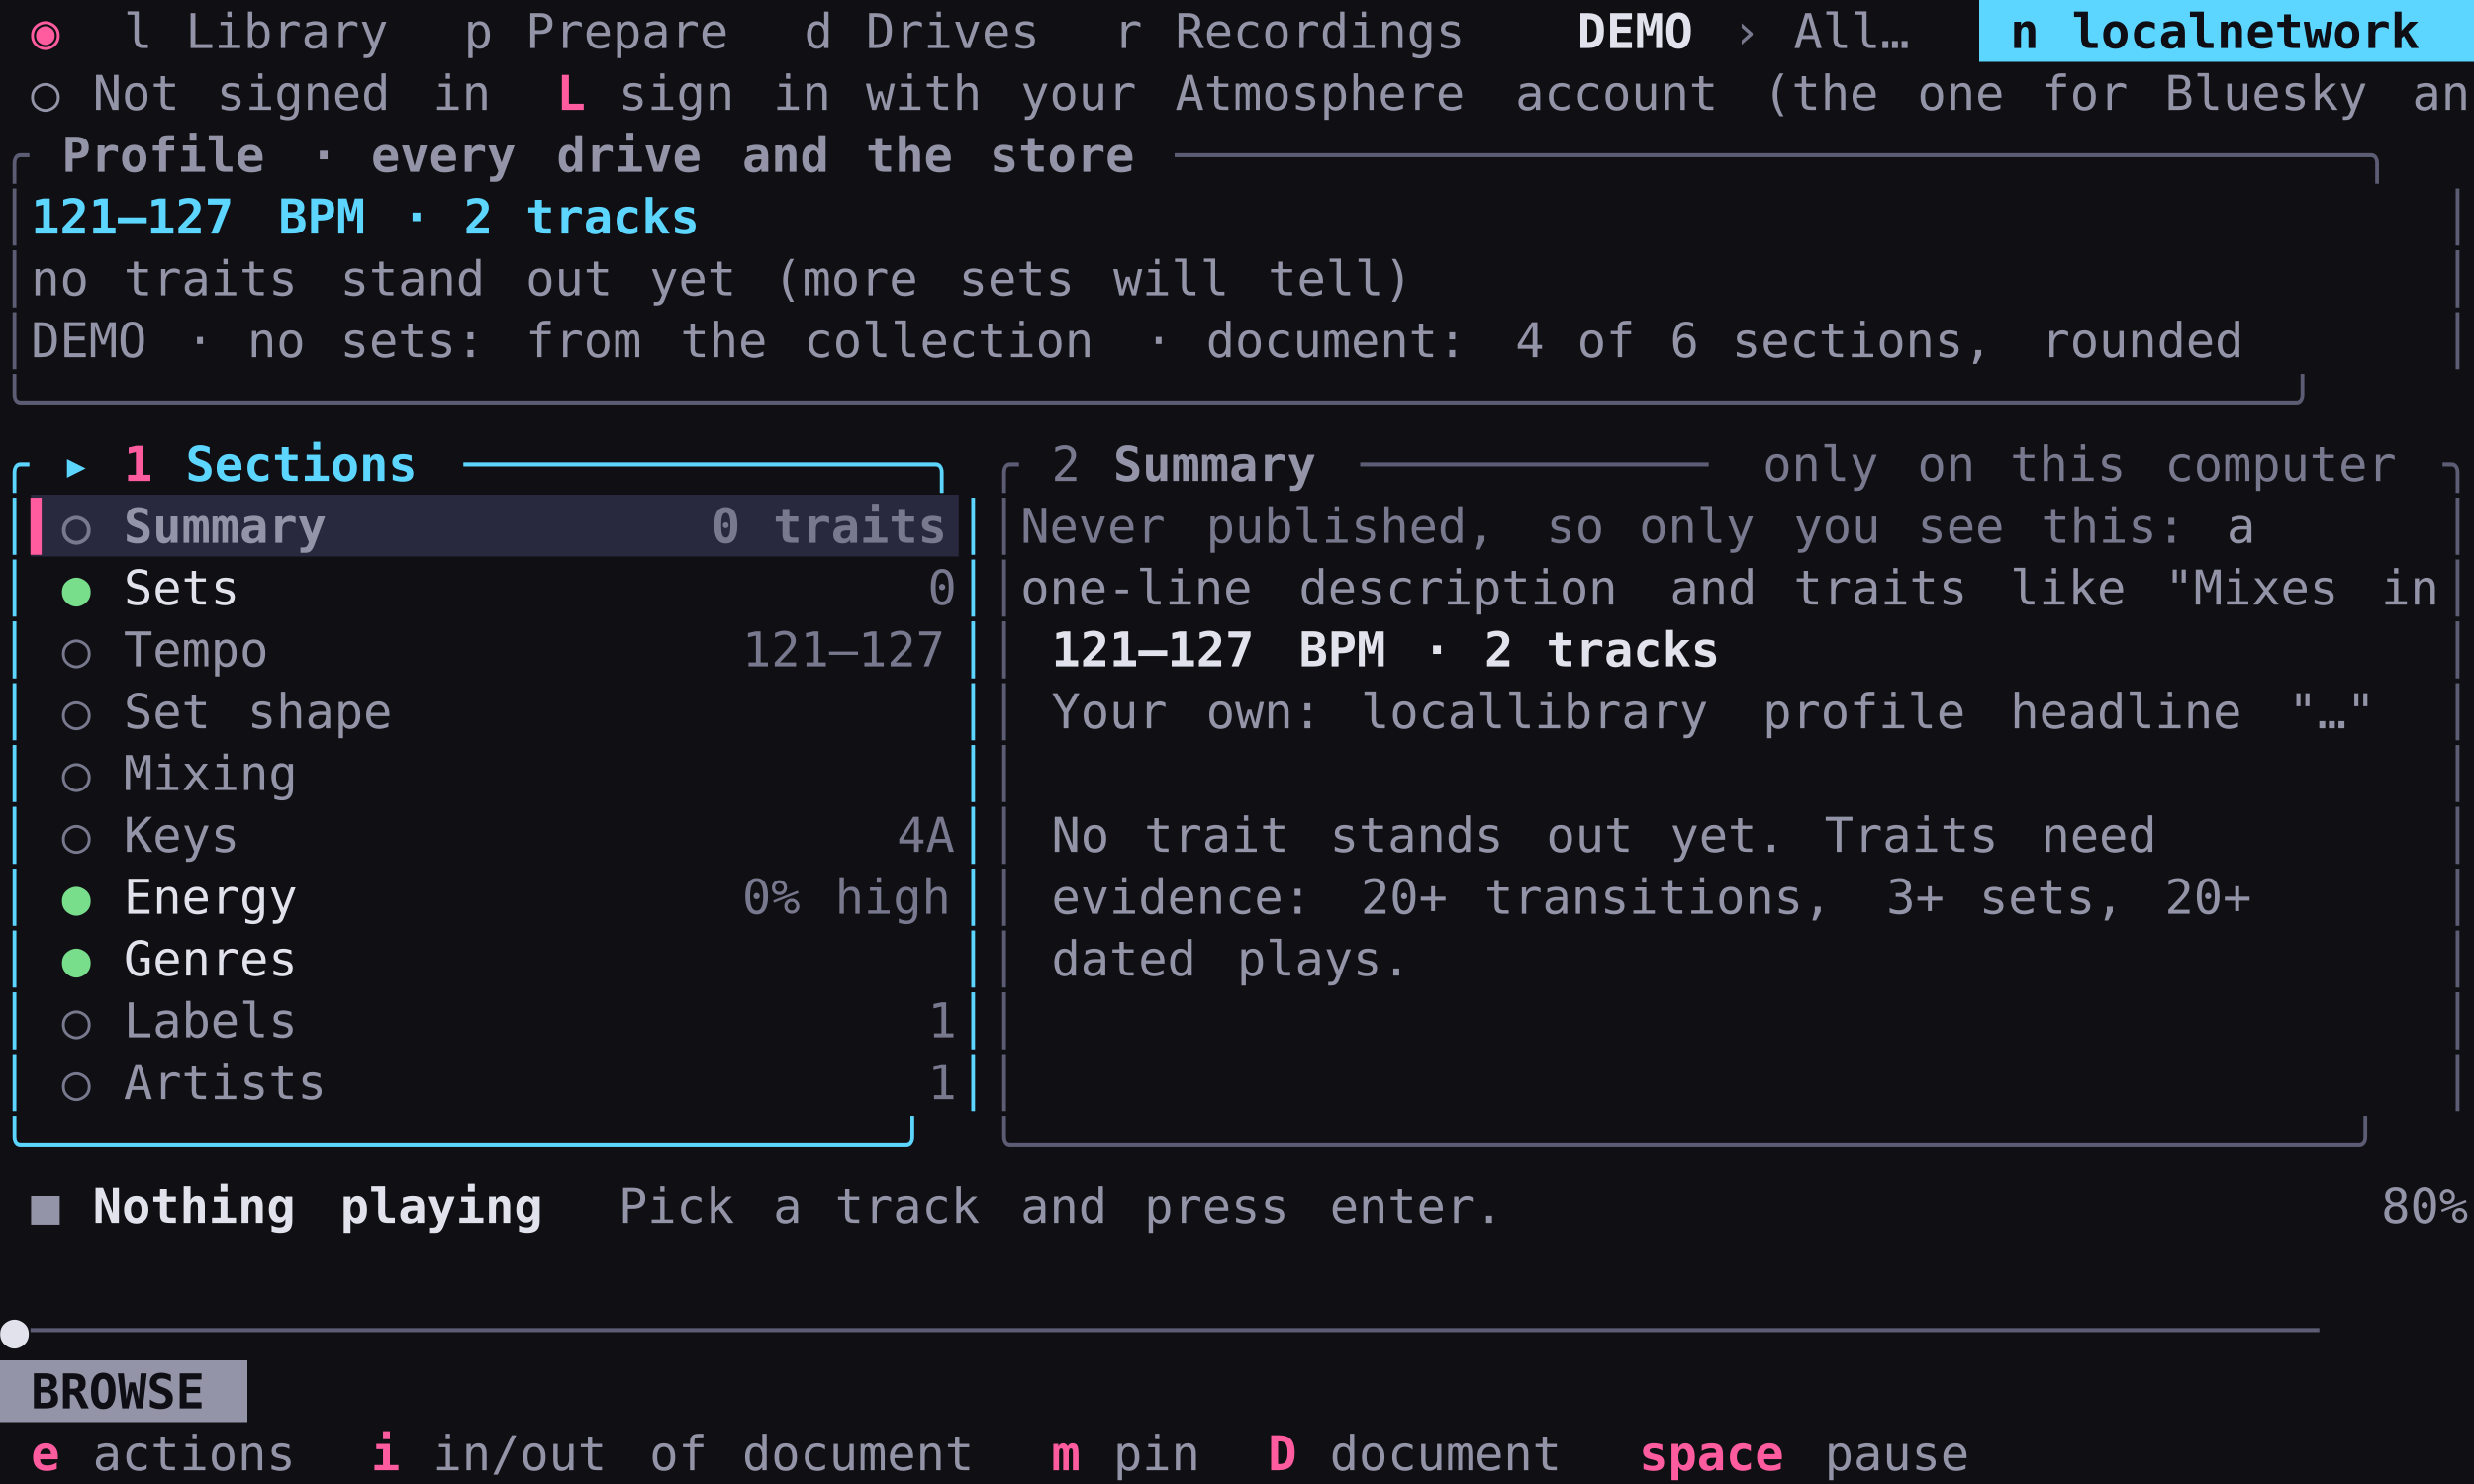
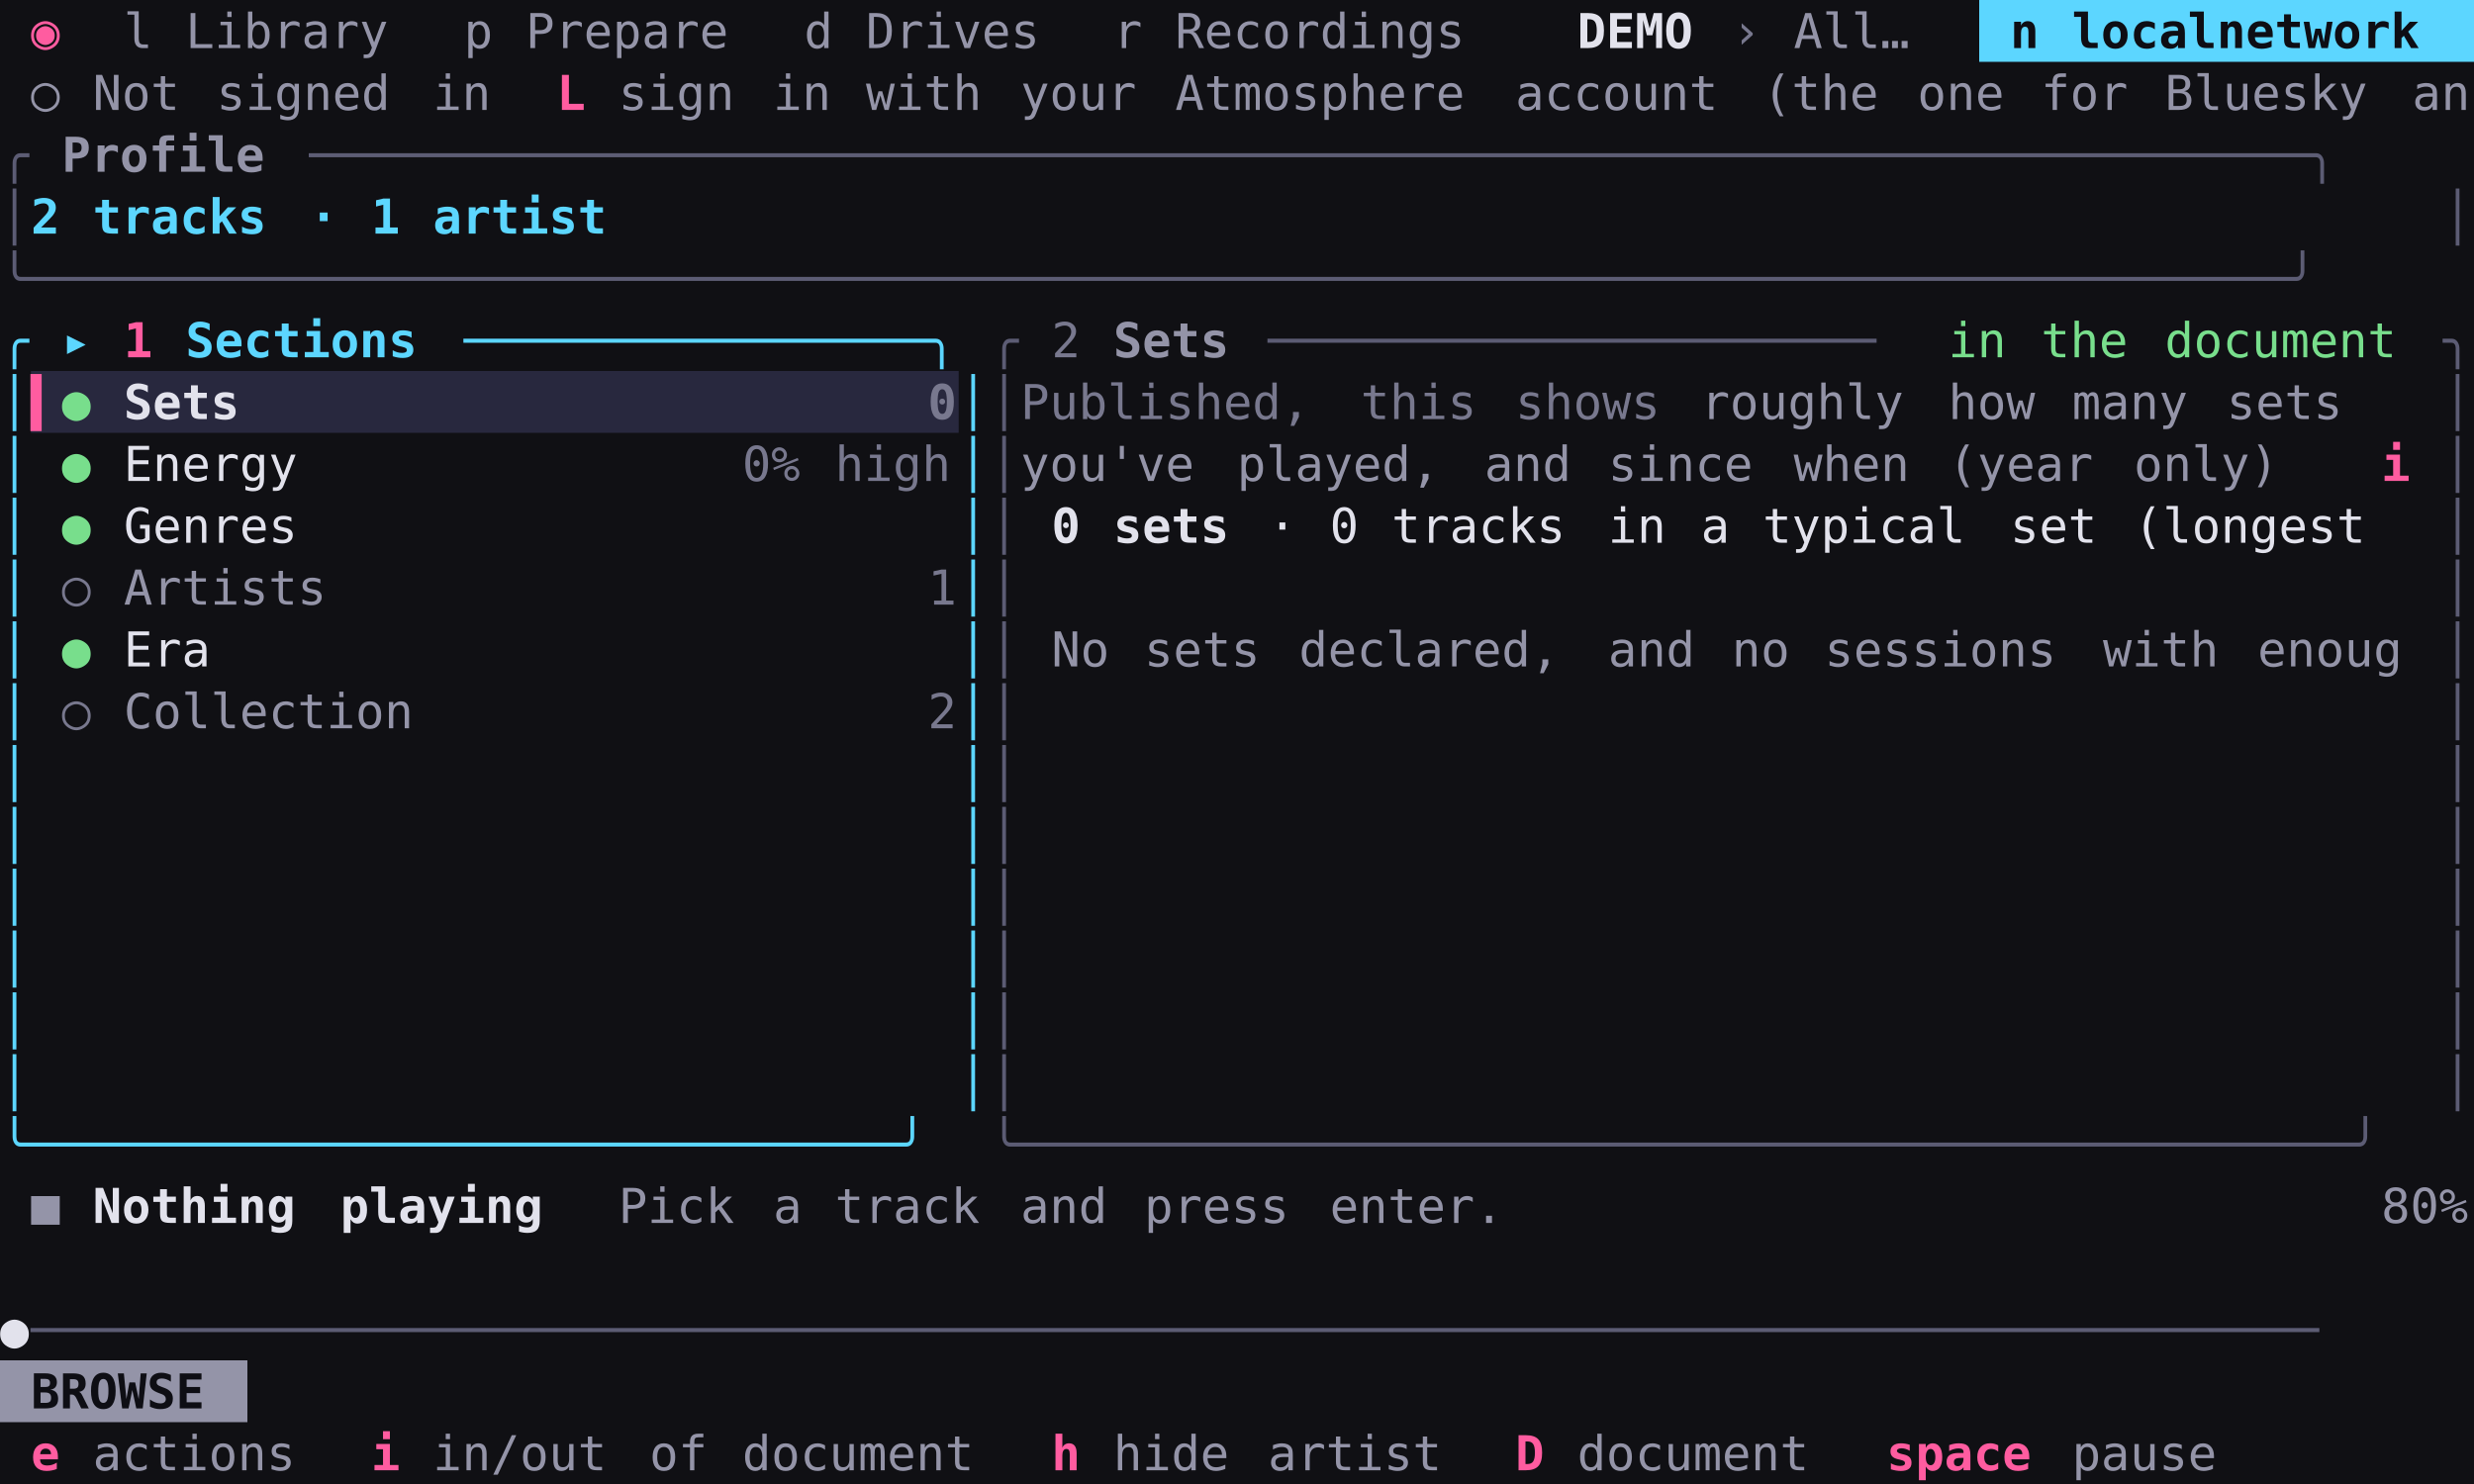
<svg xmlns="http://www.w3.org/2000/svg" viewBox="0 0 720 432" width="720" height="432" font-family="ui-monospace, Menlo, Consolas, monospace" font-size="14">
  <rect width="720" height="432" fill="#101014" />
  <rect x="576" y="0" width="144" height="18" fill="#5cd6ff" />
  <text x="9" y="14" fill="#ff5ca0" font-weight="bold">◉</text>
  <text x="36" y="14" fill="#9494a8">l</text>
  <text x="54 63 72 81 90 99 108" y="14" fill="#9494a8">Library</text>
  <text x="135" y="14" fill="#9494a8">p</text>
  <text x="153 162 171 180 189 198 207" y="14" fill="#9494a8">Prepare</text>
  <text x="234" y="14" fill="#9494a8">d</text>
  <text x="252 261 270 279 288 297" y="14" fill="#9494a8">Drives</text>
  <text x="324" y="14" fill="#9494a8">r</text>
  <text x="342 351 360 369 378 387 396 405 414 423" y="14" fill="#9494a8">Recordings</text>
  <text x="459 468 477 486" y="14" fill="#e2e2ec" font-weight="bold">DEMO</text>
  <text x="504" y="14" fill="#78788e">›</text>
  <text x="522 531 540 549" y="14" fill="#9494a8">All…</text>
  <text x="585" y="14" fill="#0e0e14" font-weight="bold">n</text>
  <text x="603 612 621 630 639 648 657 666 675 684 693 702" y="14" fill="#0e0e14" font-weight="bold">localnetwork</text>
  <text x="9" y="32" fill="#9494a8">○</text>
  <text x="27 36 45" y="32" fill="#9494a8">Not</text>
  <text x="63 72 81 90 99 108" y="32" fill="#9494a8">signed</text>
  <text x="126 135" y="32" fill="#9494a8">in</text>
  <text x="162" y="32" fill="#ff5ca0" font-weight="bold">L</text>
  <text x="180 189 198 207" y="32" fill="#9494a8">sign</text>
  <text x="225 234" y="32" fill="#9494a8">in</text>
  <text x="252 261 270 279" y="32" fill="#9494a8">with</text>
  <text x="297 306 315 324" y="32" fill="#9494a8">your</text>
  <text x="342 351 360 369 378 387 396 405 414 423" y="32" fill="#9494a8">Atmosphere</text>
  <text x="441 450 459 468 477 486 495" y="32" fill="#9494a8">account</text>
  <text x="513 522 531 540" y="32" fill="#9494a8">(the</text>
  <text x="558 567 576" y="32" fill="#9494a8">one</text>
  <text x="594 603 612" y="32" fill="#9494a8">for</text>
  <text x="630 639 648 657 666 675 684" y="32" fill="#9494a8">Bluesky</text>
  <text x="702 711" y="32" fill="#9494a8">an</text>
  <text x="0" y="50" fill="#5c5c74">╭</text>
  <text x="18 27 36 45 54 63 72" y="50" fill="#9494a8" font-weight="bold">Profile</text>
-   <text x="90" y="50" fill="#9494a8" font-weight="bold">·</text>
-   <text x="108 117 126 135 144" y="50" fill="#9494a8" font-weight="bold">every</text>
-   <text x="162 171 180 189 198" y="50" fill="#9494a8" font-weight="bold">drive</text>
-   <text x="216 225 234" y="50" fill="#9494a8" font-weight="bold">and</text>
-   <text x="252 261 270" y="50" fill="#9494a8" font-weight="bold">the</text>
-   <text x="288 297 306 315 324" y="50" fill="#9494a8" font-weight="bold">store</text>
-   <text x="342 351 360 369 378 387 396 405 414 423 432 441 450 459 468 477 486 495 504 513 522 531 540 549 558 567 576 585 594 603 612 621 630 639 648 657 666 675 684 693 702 711" y="50" fill="#5c5c74">─────────────────────────────────────────╮</text>
+   <text x="90 99 108 117 126 135 144 153 162 171 180 189 198 207 216 225 234 243 252 261 270 279 288 297 306 315 324 333 342 351 360 369 378 387 396 405 414 423 432 441 450 459 468 477 486 495 504 513 522 531 540 549 558 567 576 585 594 603 612 621 630 639 648 657 666 675 684 693 702 711" y="50" fill="#5c5c74">─────────────────────────────────────────────────────────────────────╮</text>
  <text x="0" y="68" fill="#5c5c74">│</text>
-   <text x="9 18 27 36 45 54 63" y="68" fill="#5cd6ff" font-weight="bold">121–127</text>
-   <text x="81 90 99" y="68" fill="#5cd6ff" font-weight="bold">BPM</text>
-   <text x="117" y="68" fill="#5cd6ff" font-weight="bold">·</text>
-   <text x="135" y="68" fill="#5cd6ff" font-weight="bold">2</text>
-   <text x="153 162 171 180 189 198" y="68" fill="#5cd6ff" font-weight="bold">tracks</text>
+   <text x="9" y="68" fill="#5cd6ff" font-weight="bold">2</text>
+   <text x="27 36 45 54 63 72" y="68" fill="#5cd6ff" font-weight="bold">tracks</text>
+   <text x="90" y="68" fill="#5cd6ff" font-weight="bold">·</text>
+   <text x="108" y="68" fill="#5cd6ff" font-weight="bold">1</text>
+   <text x="126 135 144 153 162 171" y="68" fill="#5cd6ff" font-weight="bold">artist</text>
  <text x="711" y="68" fill="#5c5c74">│</text>
-   <text x="0" y="86" fill="#5c5c74">│</text>
-   <text x="9 18" y="86" fill="#9494a8">no</text>
-   <text x="36 45 54 63 72 81" y="86" fill="#9494a8">traits</text>
-   <text x="99 108 117 126 135" y="86" fill="#9494a8">stand</text>
-   <text x="153 162 171" y="86" fill="#9494a8">out</text>
-   <text x="189 198 207" y="86" fill="#9494a8">yet</text>
-   <text x="225 234 243 252 261" y="86" fill="#9494a8">(more</text>
-   <text x="279 288 297 306" y="86" fill="#9494a8">sets</text>
-   <text x="324 333 342 351" y="86" fill="#9494a8">will</text>
-   <text x="369 378 387 396 405" y="86" fill="#9494a8">tell)</text>
-   <text x="711" y="86" fill="#5c5c74">│</text>
-   <text x="0" y="104" fill="#5c5c74">│</text>
-   <text x="9 18 27 36" y="104" fill="#9494a8">DEMO</text>
-   <text x="54" y="104" fill="#9494a8">·</text>
-   <text x="72 81" y="104" fill="#9494a8">no</text>
-   <text x="99 108 117 126 135" y="104" fill="#9494a8">sets:</text>
-   <text x="153 162 171 180" y="104" fill="#9494a8">from</text>
-   <text x="198 207 216" y="104" fill="#9494a8">the</text>
-   <text x="234 243 252 261 270 279 288 297 306 315" y="104" fill="#9494a8">collection</text>
-   <text x="333" y="104" fill="#9494a8">·</text>
-   <text x="351 360 369 378 387 396 405 414 423" y="104" fill="#9494a8">document:</text>
-   <text x="441" y="104" fill="#9494a8">4</text>
-   <text x="459 468" y="104" fill="#9494a8">of</text>
-   <text x="486" y="104" fill="#9494a8">6</text>
-   <text x="504 513 522 531 540 549 558 567 576" y="104" fill="#9494a8">sections,</text>
-   <text x="594 603 612 621 630 639 648" y="104" fill="#9494a8">rounded</text>
-   <text x="711" y="104" fill="#5c5c74">│</text>
-   <text x="0 9 18 27 36 45 54 63 72 81 90 99 108 117 126 135 144 153 162 171 180 189 198 207 216 225 234 243 252 261 270 279 288 297 306 315 324 333 342 351 360 369 378 387 396 405 414 423 432 441 450 459 468 477 486 495 504 513 522 531 540 549 558 567 576 585 594 603 612 621 630 639 648 657 666 675 684 693 702 711" y="122" fill="#5c5c74">╰──────────────────────────────────────────────────────────────────────────────╯</text>
-   <text x="0" y="140" fill="#5cd6ff">╭</text>
-   <text x="18" y="140" fill="#5cd6ff" font-weight="bold">▸</text>
-   <text x="36" y="140" fill="#ff5ca0" font-weight="bold">1</text>
-   <text x="54 63 72 81 90 99 108 117" y="140" fill="#5cd6ff" font-weight="bold">Sections</text>
-   <text x="135 144 153 162 171 180 189 198 207 216 225 234 243 252 261 270 279" y="140" fill="#5cd6ff">────────────────╮</text>
-   <text x="288" y="140" fill="#5c5c74">╭</text>
-   <text x="306" y="140" fill="#78788e">2</text>
-   <text x="324 333 342 351 360 369 378" y="140" fill="#9494a8" font-weight="bold">Summary</text>
-   <text x="396 405 414 423 432 441 450 459 468 477 486 495" y="140" fill="#5c5c74">────────────</text>
-   <text x="513 522 531 540" y="140" fill="#78788e">only</text>
-   <text x="558 567" y="140" fill="#78788e">on</text>
-   <text x="585 594 603 612" y="140" fill="#78788e">this</text>
-   <text x="630 639 648 657 666 675 684 693" y="140" fill="#78788e">computer</text>
-   <text x="711" y="140" fill="#5c5c74">╮</text>
-   <rect x="9" y="144" width="270" height="18" fill="#28283e" />
+   <text x="0 9 18 27 36 45 54 63 72 81 90 99 108 117 126 135 144 153 162 171 180 189 198 207 216 225 234 243 252 261 270 279 288 297 306 315 324 333 342 351 360 369 378 387 396 405 414 423 432 441 450 459 468 477 486 495 504 513 522 531 540 549 558 567 576 585 594 603 612 621 630 639 648 657 666 675 684 693 702 711" y="86" fill="#5c5c74">╰──────────────────────────────────────────────────────────────────────────────╯</text>
+   <text x="0" y="104" fill="#5cd6ff">╭</text>
+   <text x="18" y="104" fill="#5cd6ff" font-weight="bold">▸</text>
+   <text x="36" y="104" fill="#ff5ca0" font-weight="bold">1</text>
+   <text x="54 63 72 81 90 99 108 117" y="104" fill="#5cd6ff" font-weight="bold">Sections</text>
+   <text x="135 144 153 162 171 180 189 198 207 216 225 234 243 252 261 270 279" y="104" fill="#5cd6ff">────────────────╮</text>
+   <text x="288" y="104" fill="#5c5c74">╭</text>
+   <text x="306" y="104" fill="#78788e">2</text>
+   <text x="324 333 342 351" y="104" fill="#9494a8" font-weight="bold">Sets</text>
+   <text x="369 378 387 396 405 414 423 432 441 450 459 468 477 486 495 504 513 522 531 540 549" y="104" fill="#5c5c74">─────────────────────</text>
+   <text x="567 576" y="104" fill="#78de8c">in</text>
+   <text x="594 603 612" y="104" fill="#78de8c">the</text>
+   <text x="630 639 648 657 666 675 684 693" y="104" fill="#78de8c">document</text>
+   <text x="711" y="104" fill="#5c5c74">╮</text>
+   <rect x="9" y="108" width="270" height="18" fill="#28283e" />
+   <text x="0" y="122" fill="#5cd6ff">│</text>
+   <text x="9" y="122" fill="#ff5ca0" font-weight="bold">▍</text>
+   <text x="18" y="122" fill="#78de8c" font-weight="bold">●</text>
+   <text x="36 45 54 63" y="122" fill="#e2e2ec" font-weight="bold">Sets</text>
+   <text x="270" y="122" fill="#78788e" font-weight="bold">0</text>
+   <text x="279" y="122" fill="#5cd6ff">│</text>
+   <text x="288" y="122" fill="#5c5c74">│</text>
+   <text x="297 306 315 324 333 342 351 360 369 378" y="122" fill="#78788e">Published,</text>
+   <text x="396 405 414 423" y="122" fill="#78788e">this</text>
+   <text x="441 450 459 468 477" y="122" fill="#78788e">shows</text>
+   <text x="495 504 513 522 531 540 549" y="122" fill="#9494a8">roughly</text>
+   <text x="567 576 585" y="122" fill="#9494a8">how</text>
+   <text x="603 612 621 630" y="122" fill="#9494a8">many</text>
+   <text x="648 657 666 675" y="122" fill="#9494a8">sets</text>
+   <text x="711" y="122" fill="#5c5c74">│</text>
+   <text x="0" y="140" fill="#5cd6ff">│</text>
+   <text x="18" y="140" fill="#78de8c">●</text>
+   <text x="36 45 54 63 72 81" y="140" fill="#e2e2ec">Energy</text>
+   <text x="216 225" y="140" fill="#78788e">0%</text>
+   <text x="243 252 261 270" y="140" fill="#78788e">high</text>
+   <text x="279" y="140" fill="#5cd6ff">│</text>
+   <text x="288" y="140" fill="#5c5c74">│</text>
+   <text x="297 306 315 324 333 342" y="140" fill="#9494a8">you've</text>
+   <text x="360 369 378 387 396 405 414" y="140" fill="#9494a8">played,</text>
+   <text x="432 441 450" y="140" fill="#9494a8">and</text>
+   <text x="468 477 486 495 504" y="140" fill="#9494a8">since</text>
+   <text x="522 531 540 549" y="140" fill="#9494a8">when</text>
+   <text x="567 576 585 594 603" y="140" fill="#9494a8">(year</text>
+   <text x="621 630 639 648 657" y="140" fill="#9494a8">only)</text>
+   <text x="693" y="140" fill="#ff5ca0" font-weight="bold">i</text>
+   <text x="711" y="140" fill="#5c5c74">│</text>
  <text x="0" y="158" fill="#5cd6ff">│</text>
-   <text x="9" y="158" fill="#ff5ca0" font-weight="bold">▍</text>
-   <text x="18" y="158" fill="#78788e" font-weight="bold">○</text>
-   <text x="36 45 54 63 72 81 90" y="158" fill="#9494a8" font-weight="bold">Summary</text>
-   <text x="207" y="158" fill="#78788e" font-weight="bold">0</text>
-   <text x="225 234 243 252 261 270" y="158" fill="#78788e" font-weight="bold">traits</text>
+   <text x="18" y="158" fill="#78de8c">●</text>
+   <text x="36 45 54 63 72 81" y="158" fill="#e2e2ec">Genres</text>
  <text x="279" y="158" fill="#5cd6ff">│</text>
  <text x="288" y="158" fill="#5c5c74">│</text>
-   <text x="297 306 315 324 333" y="158" fill="#78788e">Never</text>
-   <text x="351 360 369 378 387 396 405 414 423 432" y="158" fill="#78788e">published,</text>
-   <text x="450 459" y="158" fill="#78788e">so</text>
-   <text x="477 486 495 504" y="158" fill="#78788e">only</text>
-   <text x="522 531 540" y="158" fill="#78788e">you</text>
-   <text x="558 567 576" y="158" fill="#78788e">see</text>
-   <text x="594 603 612 621 630" y="158" fill="#78788e">this:</text>
-   <text x="648" y="158" fill="#9494a8">a</text>
+   <text x="306" y="158" fill="#e2e2ec" font-weight="bold">0</text>
+   <text x="324 333 342 351" y="158" fill="#e2e2ec" font-weight="bold">sets</text>
+   <text x="369" y="158" fill="#e2e2ec">·</text>
+   <text x="387" y="158" fill="#e2e2ec">0</text>
+   <text x="405 414 423 432 441 450" y="158" fill="#e2e2ec">tracks</text>
+   <text x="468 477" y="158" fill="#e2e2ec">in</text>
+   <text x="495" y="158" fill="#e2e2ec">a</text>
+   <text x="513 522 531 540 549 558 567" y="158" fill="#e2e2ec">typical</text>
+   <text x="585 594 603" y="158" fill="#e2e2ec">set</text>
+   <text x="621 630 639 648 657 666 675 684" y="158" fill="#e2e2ec">(longest</text>
  <text x="711" y="158" fill="#5c5c74">│</text>
  <text x="0" y="176" fill="#5cd6ff">│</text>
-   <text x="18" y="176" fill="#78de8c">●</text>
-   <text x="36 45 54 63" y="176" fill="#e2e2ec">Sets</text>
-   <text x="270" y="176" fill="#78788e">0</text>
+   <text x="18" y="176" fill="#78788e">○</text>
+   <text x="36 45 54 63 72 81 90" y="176" fill="#9494a8">Artists</text>
+   <text x="270" y="176" fill="#78788e">1</text>
  <text x="279" y="176" fill="#5cd6ff">│</text>
  <text x="288" y="176" fill="#5c5c74">│</text>
-   <text x="297 306 315 324 333 342 351 360" y="176" fill="#9494a8">one-line</text>
-   <text x="378 387 396 405 414 423 432 441 450 459 468" y="176" fill="#9494a8">description</text>
-   <text x="486 495 504" y="176" fill="#9494a8">and</text>
-   <text x="522 531 540 549 558 567" y="176" fill="#9494a8">traits</text>
-   <text x="585 594 603 612" y="176" fill="#9494a8">like</text>
-   <text x="630 639 648 657 666 675" y="176" fill="#9494a8">"Mixes</text>
-   <text x="693 702" y="176" fill="#9494a8">in</text>
  <text x="711" y="176" fill="#5c5c74">│</text>
  <text x="0" y="194" fill="#5cd6ff">│</text>
-   <text x="18" y="194" fill="#78788e">○</text>
-   <text x="36 45 54 63 72" y="194" fill="#9494a8">Tempo</text>
-   <text x="216 225 234 243 252 261 270" y="194" fill="#78788e">121–127</text>
+   <text x="18" y="194" fill="#78de8c">●</text>
+   <text x="36 45 54" y="194" fill="#e2e2ec">Era</text>
  <text x="279" y="194" fill="#5cd6ff">│</text>
  <text x="288" y="194" fill="#5c5c74">│</text>
-   <text x="306 315 324 333 342 351 360" y="194" fill="#e2e2ec" font-weight="bold">121–127</text>
-   <text x="378 387 396" y="194" fill="#e2e2ec" font-weight="bold">BPM</text>
-   <text x="414" y="194" fill="#e2e2ec" font-weight="bold">·</text>
-   <text x="432" y="194" fill="#e2e2ec" font-weight="bold">2</text>
-   <text x="450 459 468 477 486 495" y="194" fill="#e2e2ec" font-weight="bold">tracks</text>
+   <text x="306 315" y="194" fill="#9494a8">No</text>
+   <text x="333 342 351 360" y="194" fill="#9494a8">sets</text>
+   <text x="378 387 396 405 414 423 432 441 450" y="194" fill="#9494a8">declared,</text>
+   <text x="468 477 486" y="194" fill="#9494a8">and</text>
+   <text x="504 513" y="194" fill="#9494a8">no</text>
+   <text x="531 540 549 558 567 576 585 594" y="194" fill="#9494a8">sessions</text>
+   <text x="612 621 630 639" y="194" fill="#9494a8">with</text>
+   <text x="657 666 675 684 693" y="194" fill="#9494a8">enoug</text>
  <text x="711" y="194" fill="#5c5c74">│</text>
  <text x="0" y="212" fill="#5cd6ff">│</text>
  <text x="18" y="212" fill="#78788e">○</text>
-   <text x="36 45 54" y="212" fill="#9494a8">Set</text>
-   <text x="72 81 90 99 108" y="212" fill="#9494a8">shape</text>
+   <text x="36 45 54 63 72 81 90 99 108 117" y="212" fill="#9494a8">Collection</text>
+   <text x="270" y="212" fill="#78788e">2</text>
  <text x="279" y="212" fill="#5cd6ff">│</text>
  <text x="288" y="212" fill="#5c5c74">│</text>
-   <text x="306 315 324 333" y="212" fill="#9494a8">Your</text>
-   <text x="351 360 369 378" y="212" fill="#9494a8">own:</text>
-   <text x="396 405 414 423 432 441 450 459 468 477 486 495" y="212" fill="#9494a8">locallibrary</text>
-   <text x="513 522 531 540 549 558 567" y="212" fill="#9494a8">profile</text>
-   <text x="585 594 603 612 621 630 639 648" y="212" fill="#9494a8">headline</text>
-   <text x="666 675 684" y="212" fill="#9494a8">"…"</text>
  <text x="711" y="212" fill="#5c5c74">│</text>
  <text x="0" y="230" fill="#5cd6ff">│</text>
-   <text x="18" y="230" fill="#78788e">○</text>
-   <text x="36 45 54 63 72 81" y="230" fill="#9494a8">Mixing</text>
  <text x="279" y="230" fill="#5cd6ff">│</text>
  <text x="288" y="230" fill="#5c5c74">│</text>
  <text x="711" y="230" fill="#5c5c74">│</text>
  <text x="0" y="248" fill="#5cd6ff">│</text>
-   <text x="18" y="248" fill="#78788e">○</text>
-   <text x="36 45 54 63" y="248" fill="#9494a8">Keys</text>
-   <text x="261 270" y="248" fill="#78788e">4A</text>
  <text x="279" y="248" fill="#5cd6ff">│</text>
  <text x="288" y="248" fill="#5c5c74">│</text>
-   <text x="306 315" y="248" fill="#9494a8">No</text>
-   <text x="333 342 351 360 369" y="248" fill="#9494a8">trait</text>
-   <text x="387 396 405 414 423 432" y="248" fill="#9494a8">stands</text>
-   <text x="450 459 468" y="248" fill="#9494a8">out</text>
-   <text x="486 495 504 513" y="248" fill="#9494a8">yet.</text>
-   <text x="531 540 549 558 567 576" y="248" fill="#9494a8">Traits</text>
-   <text x="594 603 612 621" y="248" fill="#9494a8">need</text>
  <text x="711" y="248" fill="#5c5c74">│</text>
  <text x="0" y="266" fill="#5cd6ff">│</text>
-   <text x="18" y="266" fill="#78de8c">●</text>
-   <text x="36 45 54 63 72 81" y="266" fill="#e2e2ec">Energy</text>
-   <text x="216 225" y="266" fill="#78788e">0%</text>
-   <text x="243 252 261 270" y="266" fill="#78788e">high</text>
  <text x="279" y="266" fill="#5cd6ff">│</text>
  <text x="288" y="266" fill="#5c5c74">│</text>
-   <text x="306 315 324 333 342 351 360 369 378" y="266" fill="#9494a8">evidence:</text>
-   <text x="396 405 414" y="266" fill="#9494a8">20+</text>
-   <text x="432 441 450 459 468 477 486 495 504 513 522 531" y="266" fill="#9494a8">transitions,</text>
-   <text x="549 558" y="266" fill="#9494a8">3+</text>
-   <text x="576 585 594 603 612" y="266" fill="#9494a8">sets,</text>
-   <text x="630 639 648" y="266" fill="#9494a8">20+</text>
  <text x="711" y="266" fill="#5c5c74">│</text>
  <text x="0" y="284" fill="#5cd6ff">│</text>
-   <text x="18" y="284" fill="#78de8c">●</text>
-   <text x="36 45 54 63 72 81" y="284" fill="#e2e2ec">Genres</text>
  <text x="279" y="284" fill="#5cd6ff">│</text>
  <text x="288" y="284" fill="#5c5c74">│</text>
-   <text x="306 315 324 333 342" y="284" fill="#9494a8">dated</text>
-   <text x="360 369 378 387 396 405" y="284" fill="#9494a8">plays.</text>
  <text x="711" y="284" fill="#5c5c74">│</text>
  <text x="0" y="302" fill="#5cd6ff">│</text>
-   <text x="18" y="302" fill="#78788e">○</text>
-   <text x="36 45 54 63 72 81" y="302" fill="#9494a8">Labels</text>
-   <text x="270" y="302" fill="#78788e">1</text>
  <text x="279" y="302" fill="#5cd6ff">│</text>
  <text x="288" y="302" fill="#5c5c74">│</text>
  <text x="711" y="302" fill="#5c5c74">│</text>
  <text x="0" y="320" fill="#5cd6ff">│</text>
-   <text x="18" y="320" fill="#78788e">○</text>
-   <text x="36 45 54 63 72 81 90" y="320" fill="#9494a8">Artists</text>
-   <text x="270" y="320" fill="#78788e">1</text>
  <text x="279" y="320" fill="#5cd6ff">│</text>
  <text x="288" y="320" fill="#5c5c74">│</text>
  <text x="711" y="320" fill="#5c5c74">│</text>
  <text x="0 9 18 27 36 45 54 63 72 81 90 99 108 117 126 135 144 153 162 171 180 189 198 207 216 225 234 243 252 261 270 279" y="338" fill="#5cd6ff">╰──────────────────────────────╯</text>
  <text x="288 297 306 315 324 333 342 351 360 369 378 387 396 405 414 423 432 441 450 459 468 477 486 495 504 513 522 531 540 549 558 567 576 585 594 603 612 621 630 639 648 657 666 675 684 693 702 711" y="338" fill="#5c5c74">╰──────────────────────────────────────────────╯</text>
  <text x="9" y="356" fill="#9494a8">■</text>
  <text x="27 36 45 54 63 72 81" y="356" fill="#e2e2ec" font-weight="bold">Nothing</text>
  <text x="99 108 117 126 135 144 153" y="356" fill="#e2e2ec" font-weight="bold">playing</text>
  <text x="180 189 198 207" y="356" fill="#9494a8">Pick</text>
  <text x="225" y="356" fill="#9494a8">a</text>
  <text x="243 252 261 270 279" y="356" fill="#9494a8">track</text>
  <text x="297 306 315" y="356" fill="#9494a8">and</text>
  <text x="333 342 351 360 369" y="356" fill="#9494a8">press</text>
  <text x="387 396 405 414 423 432" y="356" fill="#9494a8">enter.</text>
  <text x="693 702 711" y="356" fill="#9494a8">80%</text>
  <text x="0" y="392" fill="#e2e2ec">●</text>
  <text x="9 18 27 36 45 54 63 72 81 90 99 108 117 126 135 144 153 162 171 180 189 198 207 216 225 234 243 252 261 270 279 288 297 306 315 324 333 342 351 360 369 378 387 396 405 414 423 432 441 450 459 468 477 486 495 504 513 522 531 540 549 558 567 576 585 594 603 612 621 630 639 648 657 666 675 684 693 702 711" y="392" fill="#5c5c74">───────────────────────────────────────────────────────────────────────────────</text>
  <rect x="0" y="396" width="72" height="18" fill="#9494a8" />
  <text x="9 18 27 36 45 54" y="410" fill="#0e0e14" font-weight="bold">BROWSE</text>
  <text x="9" y="428" fill="#ff5ca0" font-weight="bold">e</text>
  <text x="27 36 45 54 63 72 81" y="428" fill="#9494a8">actions</text>
  <text x="108" y="428" fill="#ff5ca0" font-weight="bold">i</text>
  <text x="126 135 144 153 162 171" y="428" fill="#9494a8">in/out</text>
  <text x="189 198" y="428" fill="#9494a8">of</text>
  <text x="216 225 234 243 252 261 270 279" y="428" fill="#9494a8">document</text>
-   <text x="306" y="428" fill="#ff5ca0" font-weight="bold">m</text>
-   <text x="324 333 342" y="428" fill="#9494a8">pin</text>
-   <text x="369" y="428" fill="#ff5ca0" font-weight="bold">D</text>
-   <text x="387 396 405 414 423 432 441 450" y="428" fill="#9494a8">document</text>
-   <text x="477 486 495 504 513" y="428" fill="#ff5ca0" font-weight="bold">space</text>
-   <text x="531 540 549 558 567" y="428" fill="#9494a8">pause</text>
+   <text x="306" y="428" fill="#ff5ca0" font-weight="bold">h</text>
+   <text x="324 333 342 351" y="428" fill="#9494a8">hide</text>
+   <text x="369 378 387 396 405 414" y="428" fill="#9494a8">artist</text>
+   <text x="441" y="428" fill="#ff5ca0" font-weight="bold">D</text>
+   <text x="459 468 477 486 495 504 513 522" y="428" fill="#9494a8">document</text>
+   <text x="549 558 567 576 585" y="428" fill="#ff5ca0" font-weight="bold">space</text>
+   <text x="603 612 621 630 639" y="428" fill="#9494a8">pause</text>
</svg>
